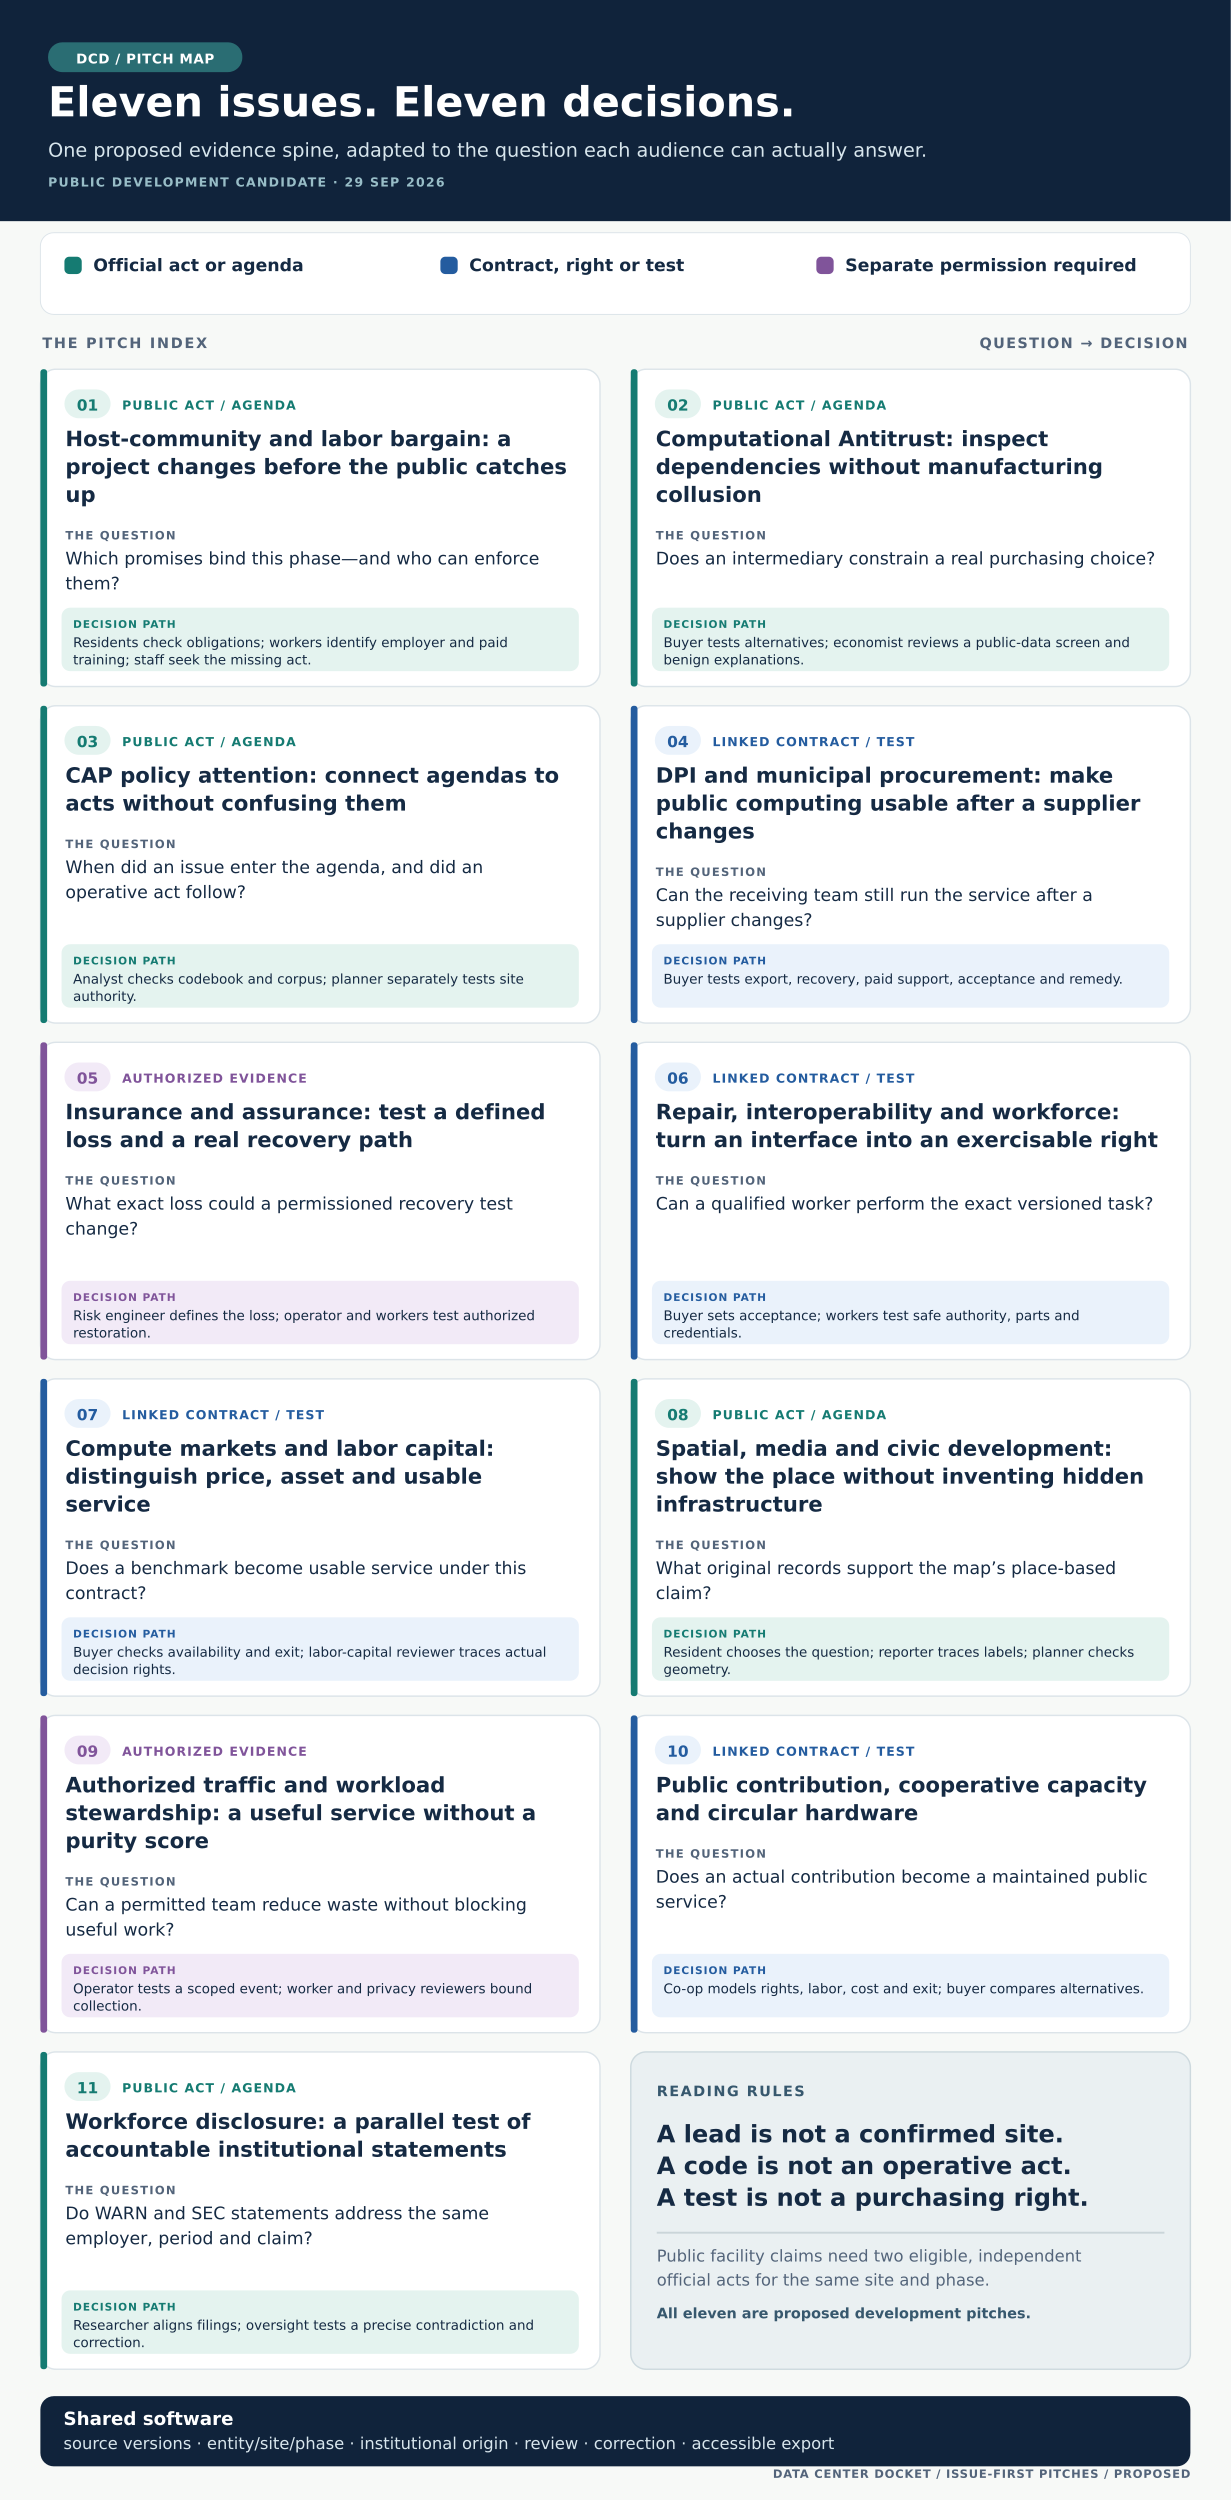
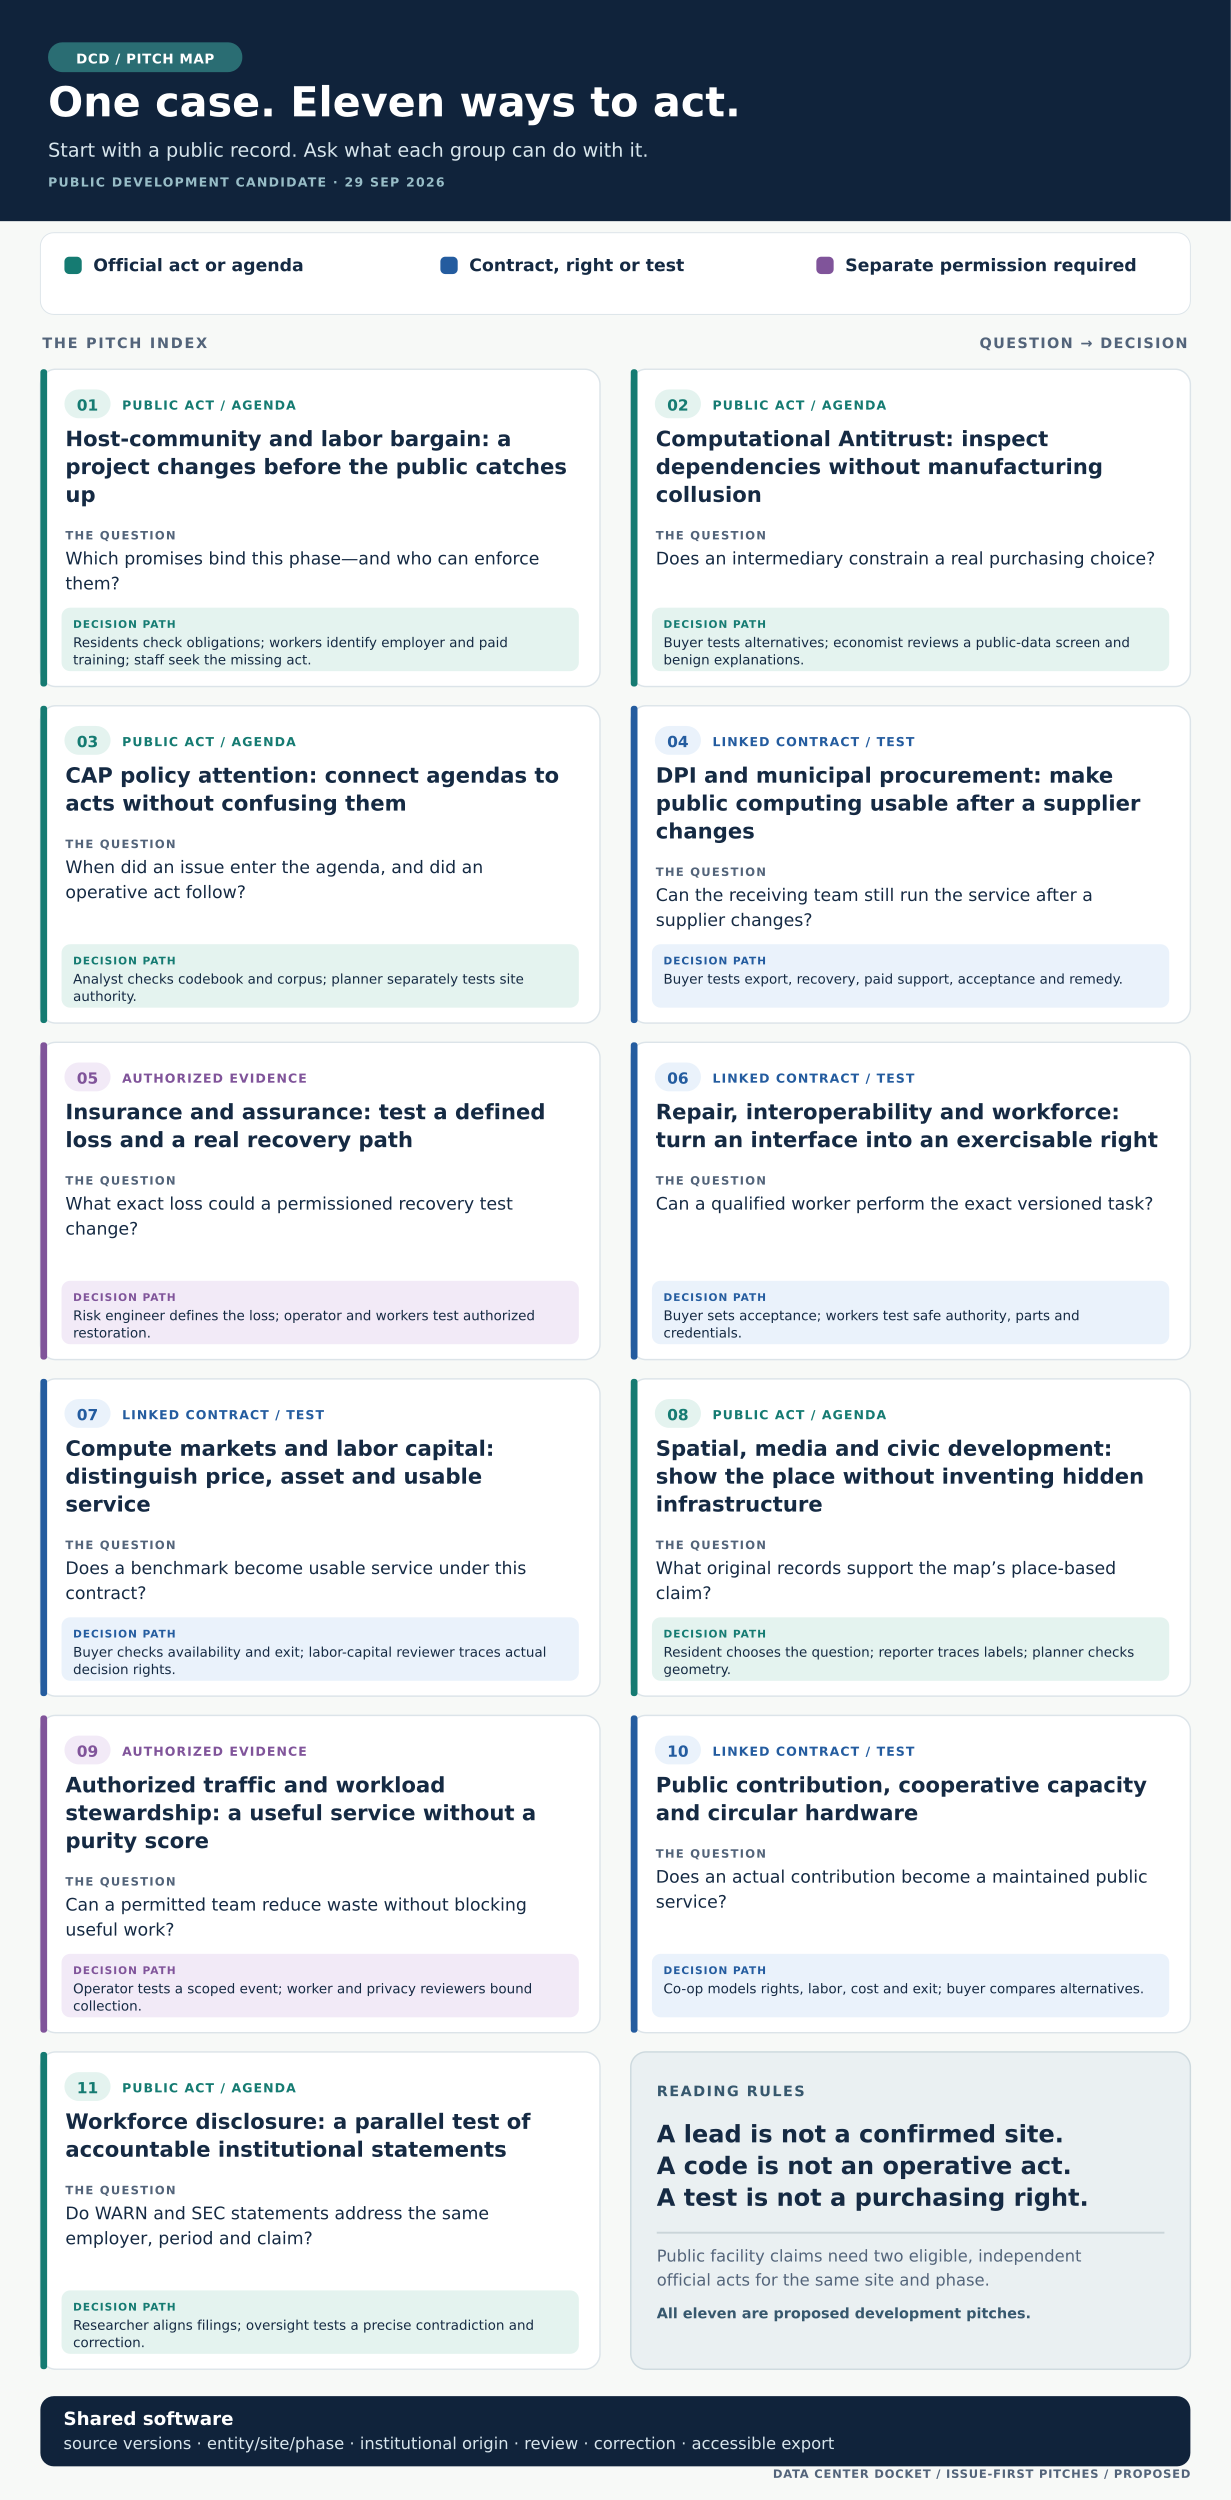
<svg xmlns="http://www.w3.org/2000/svg" width="1280" height="2600" viewBox="0 0 1280 2600" role="img" aria-labelledby="title desc">
  <rect x="0" y="0" width="1280" height="2600" rx="0" fill="#F7F9F7" />
  <rect x="0" y="0" width="1280" height="230" rx="0" fill="#10233B" />
  <rect x="50" y="44" width="202" height="31" rx="15" fill="#2A6D73" />
  <text x="151" y="66" fill="#FFFFFF" font-family="DejaVu Sans, Arial, sans-serif" font-weight="700" font-size="14" text-anchor="middle" letter-spacing="0.6">DCD  /  PITCH MAP</text>
-   <text x="50" y="121" fill="#FFFFFF" font-family="DejaVu Sans, Arial, sans-serif" font-weight="700" font-size="43">Eleven issues. Eleven decisions.</text>
-   <text x="50" y="163" fill="#D8E6ED" font-family="DejaVu Sans, Arial, sans-serif" font-weight="400" font-size="20">One proposed evidence spine, adapted to the question each audience can actually answer.</text>
+   <text x="50" y="121" fill="#FFFFFF" font-family="DejaVu Sans, Arial, sans-serif" font-weight="700" font-size="43">One case. Eleven ways to act.</text>
+   <text x="50" y="163" fill="#D8E6ED" font-family="DejaVu Sans, Arial, sans-serif" font-weight="400" font-size="20">Start with a public record. Ask what each group can do with it.</text>
  <text x="50" y="194" fill="#98BDC7" font-family="DejaVu Sans, Arial, sans-serif" font-weight="700" font-size="13" letter-spacing="1.3">PUBLIC DEVELOPMENT CANDIDATE  ·  29 SEP 2026</text>
  <rect x="42" y="242" width="1196" height="85" rx="14" fill="#FFFFFF" stroke="#DCE4E9" stroke-width="1" />
  <rect x="67" y="267" width="18" height="18" rx="5" fill="#157B72" />
  <text x="97" y="282" fill="#152A43" font-family="DejaVu Sans, Arial, sans-serif" font-weight="700" font-size="18">Official act or agenda</text>
  <rect x="458" y="267" width="18" height="18" rx="5" fill="#245C9F" />
  <text x="488" y="282" fill="#152A43" font-family="DejaVu Sans, Arial, sans-serif" font-weight="700" font-size="18">Contract, right or test</text>
  <rect x="849" y="267" width="18" height="18" rx="5" fill="#80549A" />
  <text x="879" y="282" fill="#152A43" font-family="DejaVu Sans, Arial, sans-serif" font-weight="700" font-size="18">Separate permission required</text>
  <text x="44" y="362" fill="#53647A" font-family="DejaVu Sans, Arial, sans-serif" font-weight="700" font-size="15" letter-spacing="1.8">THE PITCH INDEX</text>
  <text x="1235" y="362" fill="#53647A" font-family="DejaVu Sans, Arial, sans-serif" font-weight="700" font-size="15" text-anchor="end" letter-spacing="1.4">QUESTION  →  DECISION</text>
  <rect x="42" y="384" width="582" height="330" rx="16" fill="#FFFFFF" stroke="#DCE4E9" stroke-width="1.5" />
  <rect x="42" y="384" width="7" height="330" rx="3" fill="#157B72" />
  <rect x="67" y="405" width="48" height="30" rx="15" fill="#E4F3EF" />
  <text x="91" y="427" fill="#157B72" font-family="DejaVu Sans, Arial, sans-serif" font-weight="700" font-size="16" text-anchor="middle">01</text>
  <text x="127" y="426" fill="#157B72" font-family="DejaVu Sans, Arial, sans-serif" font-weight="700" font-size="13" letter-spacing="1.1">PUBLIC ACT / AGENDA</text>
  <text x="68" y="464" fill="#152A43" font-family="DejaVu Sans, Arial, sans-serif" font-weight="700" font-size="22">Host-community and labor bargain: a</text>
  <text x="68" y="493" fill="#152A43" font-family="DejaVu Sans, Arial, sans-serif" font-weight="700" font-size="22">project changes before the public catches</text>
  <text x="68" y="522" fill="#152A43" font-family="DejaVu Sans, Arial, sans-serif" font-weight="700" font-size="22">up</text>
  <text x="68" y="561" fill="#53647A" font-family="DejaVu Sans, Arial, sans-serif" font-weight="700" font-size="12" letter-spacing="1.3">THE QUESTION</text>
  <text x="68" y="587" fill="#152A43" font-family="DejaVu Sans, Arial, sans-serif" font-weight="400" font-size="18">Which promises bind this phase—and who can enforce</text>
  <text x="68" y="613" fill="#152A43" font-family="DejaVu Sans, Arial, sans-serif" font-weight="400" font-size="18">them?</text>
  <rect x="64" y="632" width="538" height="66" rx="9" fill="#E4F3EF" />
  <text x="76" y="653" fill="#157B72" font-family="DejaVu Sans, Arial, sans-serif" font-weight="700" font-size="11" letter-spacing="1.0">DECISION PATH</text>
  <text x="76" y="673" fill="#152A43" font-family="DejaVu Sans, Arial, sans-serif" font-weight="400" font-size="14">Residents check obligations; workers identify employer and paid</text>
  <text x="76" y="691" fill="#152A43" font-family="DejaVu Sans, Arial, sans-serif" font-weight="400" font-size="14">training; staff seek the missing act.</text>
  <rect x="656" y="384" width="582" height="330" rx="16" fill="#FFFFFF" stroke="#DCE4E9" stroke-width="1.5" />
  <rect x="656" y="384" width="7" height="330" rx="3" fill="#157B72" />
  <rect x="681" y="405" width="48" height="30" rx="15" fill="#E4F3EF" />
  <text x="705" y="427" fill="#157B72" font-family="DejaVu Sans, Arial, sans-serif" font-weight="700" font-size="16" text-anchor="middle">02</text>
  <text x="741" y="426" fill="#157B72" font-family="DejaVu Sans, Arial, sans-serif" font-weight="700" font-size="13" letter-spacing="1.1">PUBLIC ACT / AGENDA</text>
  <text x="682" y="464" fill="#152A43" font-family="DejaVu Sans, Arial, sans-serif" font-weight="700" font-size="22">Computational Antitrust: inspect</text>
  <text x="682" y="493" fill="#152A43" font-family="DejaVu Sans, Arial, sans-serif" font-weight="700" font-size="22">dependencies without manufacturing</text>
  <text x="682" y="522" fill="#152A43" font-family="DejaVu Sans, Arial, sans-serif" font-weight="700" font-size="22">collusion</text>
  <text x="682" y="561" fill="#53647A" font-family="DejaVu Sans, Arial, sans-serif" font-weight="700" font-size="12" letter-spacing="1.3">THE QUESTION</text>
  <text x="682" y="587" fill="#152A43" font-family="DejaVu Sans, Arial, sans-serif" font-weight="400" font-size="18">Does an intermediary constrain a real purchasing choice?</text>
  <rect x="678" y="632" width="538" height="66" rx="9" fill="#E4F3EF" />
  <text x="690" y="653" fill="#157B72" font-family="DejaVu Sans, Arial, sans-serif" font-weight="700" font-size="11" letter-spacing="1.0">DECISION PATH</text>
  <text x="690" y="673" fill="#152A43" font-family="DejaVu Sans, Arial, sans-serif" font-weight="400" font-size="14">Buyer tests alternatives; economist reviews a public-data screen and</text>
  <text x="690" y="691" fill="#152A43" font-family="DejaVu Sans, Arial, sans-serif" font-weight="400" font-size="14">benign explanations.</text>
  <rect x="42" y="734" width="582" height="330" rx="16" fill="#FFFFFF" stroke="#DCE4E9" stroke-width="1.5" />
  <rect x="42" y="734" width="7" height="330" rx="3" fill="#157B72" />
  <rect x="67" y="755" width="48" height="30" rx="15" fill="#E4F3EF" />
  <text x="91" y="777" fill="#157B72" font-family="DejaVu Sans, Arial, sans-serif" font-weight="700" font-size="16" text-anchor="middle">03</text>
  <text x="127" y="776" fill="#157B72" font-family="DejaVu Sans, Arial, sans-serif" font-weight="700" font-size="13" letter-spacing="1.1">PUBLIC ACT / AGENDA</text>
  <text x="68" y="814" fill="#152A43" font-family="DejaVu Sans, Arial, sans-serif" font-weight="700" font-size="22">CAP policy attention: connect agendas to</text>
  <text x="68" y="843" fill="#152A43" font-family="DejaVu Sans, Arial, sans-serif" font-weight="700" font-size="22">acts without confusing them</text>
  <text x="68" y="882" fill="#53647A" font-family="DejaVu Sans, Arial, sans-serif" font-weight="700" font-size="12" letter-spacing="1.3">THE QUESTION</text>
  <text x="68" y="908" fill="#152A43" font-family="DejaVu Sans, Arial, sans-serif" font-weight="400" font-size="18">When did an issue enter the agenda, and did an</text>
  <text x="68" y="934" fill="#152A43" font-family="DejaVu Sans, Arial, sans-serif" font-weight="400" font-size="18">operative act follow?</text>
  <rect x="64" y="982" width="538" height="66" rx="9" fill="#E4F3EF" />
  <text x="76" y="1003" fill="#157B72" font-family="DejaVu Sans, Arial, sans-serif" font-weight="700" font-size="11" letter-spacing="1.0">DECISION PATH</text>
  <text x="76" y="1023" fill="#152A43" font-family="DejaVu Sans, Arial, sans-serif" font-weight="400" font-size="14">Analyst checks codebook and corpus; planner separately tests site</text>
  <text x="76" y="1041" fill="#152A43" font-family="DejaVu Sans, Arial, sans-serif" font-weight="400" font-size="14">authority.</text>
  <rect x="656" y="734" width="582" height="330" rx="16" fill="#FFFFFF" stroke="#DCE4E9" stroke-width="1.5" />
  <rect x="656" y="734" width="7" height="330" rx="3" fill="#245C9F" />
  <rect x="681" y="755" width="48" height="30" rx="15" fill="#EAF2FB" />
  <text x="705" y="777" fill="#245C9F" font-family="DejaVu Sans, Arial, sans-serif" font-weight="700" font-size="16" text-anchor="middle">04</text>
  <text x="741" y="776" fill="#245C9F" font-family="DejaVu Sans, Arial, sans-serif" font-weight="700" font-size="13" letter-spacing="1.1">LINKED CONTRACT / TEST</text>
  <text x="682" y="814" fill="#152A43" font-family="DejaVu Sans, Arial, sans-serif" font-weight="700" font-size="22">DPI and municipal procurement: make</text>
  <text x="682" y="843" fill="#152A43" font-family="DejaVu Sans, Arial, sans-serif" font-weight="700" font-size="22">public computing usable after a supplier</text>
  <text x="682" y="872" fill="#152A43" font-family="DejaVu Sans, Arial, sans-serif" font-weight="700" font-size="22">changes</text>
  <text x="682" y="911" fill="#53647A" font-family="DejaVu Sans, Arial, sans-serif" font-weight="700" font-size="12" letter-spacing="1.3">THE QUESTION</text>
  <text x="682" y="937" fill="#152A43" font-family="DejaVu Sans, Arial, sans-serif" font-weight="400" font-size="18">Can the receiving team still run the service after a</text>
  <text x="682" y="963" fill="#152A43" font-family="DejaVu Sans, Arial, sans-serif" font-weight="400" font-size="18">supplier changes?</text>
  <rect x="678" y="982" width="538" height="66" rx="9" fill="#EAF2FB" />
  <text x="690" y="1003" fill="#245C9F" font-family="DejaVu Sans, Arial, sans-serif" font-weight="700" font-size="11" letter-spacing="1.0">DECISION PATH</text>
  <text x="690" y="1023" fill="#152A43" font-family="DejaVu Sans, Arial, sans-serif" font-weight="400" font-size="14">Buyer tests export, recovery, paid support, acceptance and remedy.</text>
  <rect x="42" y="1084" width="582" height="330" rx="16" fill="#FFFFFF" stroke="#DCE4E9" stroke-width="1.5" />
  <rect x="42" y="1084" width="7" height="330" rx="3" fill="#80549A" />
  <rect x="67" y="1105" width="48" height="30" rx="15" fill="#F2EAF7" />
  <text x="91" y="1127" fill="#80549A" font-family="DejaVu Sans, Arial, sans-serif" font-weight="700" font-size="16" text-anchor="middle">05</text>
  <text x="127" y="1126" fill="#80549A" font-family="DejaVu Sans, Arial, sans-serif" font-weight="700" font-size="13" letter-spacing="1.1">AUTHORIZED EVIDENCE</text>
  <text x="68" y="1164" fill="#152A43" font-family="DejaVu Sans, Arial, sans-serif" font-weight="700" font-size="22">Insurance and assurance: test a defined</text>
  <text x="68" y="1193" fill="#152A43" font-family="DejaVu Sans, Arial, sans-serif" font-weight="700" font-size="22">loss and a real recovery path</text>
  <text x="68" y="1232" fill="#53647A" font-family="DejaVu Sans, Arial, sans-serif" font-weight="700" font-size="12" letter-spacing="1.3">THE QUESTION</text>
  <text x="68" y="1258" fill="#152A43" font-family="DejaVu Sans, Arial, sans-serif" font-weight="400" font-size="18">What exact loss could a permissioned recovery test</text>
  <text x="68" y="1284" fill="#152A43" font-family="DejaVu Sans, Arial, sans-serif" font-weight="400" font-size="18">change?</text>
  <rect x="64" y="1332" width="538" height="66" rx="9" fill="#F2EAF7" />
  <text x="76" y="1353" fill="#80549A" font-family="DejaVu Sans, Arial, sans-serif" font-weight="700" font-size="11" letter-spacing="1.0">DECISION PATH</text>
  <text x="76" y="1373" fill="#152A43" font-family="DejaVu Sans, Arial, sans-serif" font-weight="400" font-size="14">Risk engineer defines the loss; operator and workers test authorized</text>
  <text x="76" y="1391" fill="#152A43" font-family="DejaVu Sans, Arial, sans-serif" font-weight="400" font-size="14">restoration.</text>
  <rect x="656" y="1084" width="582" height="330" rx="16" fill="#FFFFFF" stroke="#DCE4E9" stroke-width="1.5" />
  <rect x="656" y="1084" width="7" height="330" rx="3" fill="#245C9F" />
  <rect x="681" y="1105" width="48" height="30" rx="15" fill="#EAF2FB" />
  <text x="705" y="1127" fill="#245C9F" font-family="DejaVu Sans, Arial, sans-serif" font-weight="700" font-size="16" text-anchor="middle">06</text>
  <text x="741" y="1126" fill="#245C9F" font-family="DejaVu Sans, Arial, sans-serif" font-weight="700" font-size="13" letter-spacing="1.1">LINKED CONTRACT / TEST</text>
  <text x="682" y="1164" fill="#152A43" font-family="DejaVu Sans, Arial, sans-serif" font-weight="700" font-size="22">Repair, interoperability and workforce:</text>
  <text x="682" y="1193" fill="#152A43" font-family="DejaVu Sans, Arial, sans-serif" font-weight="700" font-size="22">turn an interface into an exercisable right</text>
  <text x="682" y="1232" fill="#53647A" font-family="DejaVu Sans, Arial, sans-serif" font-weight="700" font-size="12" letter-spacing="1.3">THE QUESTION</text>
  <text x="682" y="1258" fill="#152A43" font-family="DejaVu Sans, Arial, sans-serif" font-weight="400" font-size="18">Can a qualified worker perform the exact versioned task?</text>
  <rect x="678" y="1332" width="538" height="66" rx="9" fill="#EAF2FB" />
  <text x="690" y="1353" fill="#245C9F" font-family="DejaVu Sans, Arial, sans-serif" font-weight="700" font-size="11" letter-spacing="1.0">DECISION PATH</text>
  <text x="690" y="1373" fill="#152A43" font-family="DejaVu Sans, Arial, sans-serif" font-weight="400" font-size="14">Buyer sets acceptance; workers test safe authority, parts and</text>
  <text x="690" y="1391" fill="#152A43" font-family="DejaVu Sans, Arial, sans-serif" font-weight="400" font-size="14">credentials.</text>
  <rect x="42" y="1434" width="582" height="330" rx="16" fill="#FFFFFF" stroke="#DCE4E9" stroke-width="1.5" />
  <rect x="42" y="1434" width="7" height="330" rx="3" fill="#245C9F" />
  <rect x="67" y="1455" width="48" height="30" rx="15" fill="#EAF2FB" />
  <text x="91" y="1477" fill="#245C9F" font-family="DejaVu Sans, Arial, sans-serif" font-weight="700" font-size="16" text-anchor="middle">07</text>
  <text x="127" y="1476" fill="#245C9F" font-family="DejaVu Sans, Arial, sans-serif" font-weight="700" font-size="13" letter-spacing="1.1">LINKED CONTRACT / TEST</text>
  <text x="68" y="1514" fill="#152A43" font-family="DejaVu Sans, Arial, sans-serif" font-weight="700" font-size="22">Compute markets and labor capital:</text>
  <text x="68" y="1543" fill="#152A43" font-family="DejaVu Sans, Arial, sans-serif" font-weight="700" font-size="22">distinguish price, asset and usable</text>
  <text x="68" y="1572" fill="#152A43" font-family="DejaVu Sans, Arial, sans-serif" font-weight="700" font-size="22">service</text>
  <text x="68" y="1611" fill="#53647A" font-family="DejaVu Sans, Arial, sans-serif" font-weight="700" font-size="12" letter-spacing="1.3">THE QUESTION</text>
  <text x="68" y="1637" fill="#152A43" font-family="DejaVu Sans, Arial, sans-serif" font-weight="400" font-size="18">Does a benchmark become usable service under this</text>
  <text x="68" y="1663" fill="#152A43" font-family="DejaVu Sans, Arial, sans-serif" font-weight="400" font-size="18">contract?</text>
  <rect x="64" y="1682" width="538" height="66" rx="9" fill="#EAF2FB" />
  <text x="76" y="1703" fill="#245C9F" font-family="DejaVu Sans, Arial, sans-serif" font-weight="700" font-size="11" letter-spacing="1.0">DECISION PATH</text>
  <text x="76" y="1723" fill="#152A43" font-family="DejaVu Sans, Arial, sans-serif" font-weight="400" font-size="14">Buyer checks availability and exit; labor-capital reviewer traces actual</text>
  <text x="76" y="1741" fill="#152A43" font-family="DejaVu Sans, Arial, sans-serif" font-weight="400" font-size="14">decision rights.</text>
  <rect x="656" y="1434" width="582" height="330" rx="16" fill="#FFFFFF" stroke="#DCE4E9" stroke-width="1.5" />
  <rect x="656" y="1434" width="7" height="330" rx="3" fill="#157B72" />
  <rect x="681" y="1455" width="48" height="30" rx="15" fill="#E4F3EF" />
  <text x="705" y="1477" fill="#157B72" font-family="DejaVu Sans, Arial, sans-serif" font-weight="700" font-size="16" text-anchor="middle">08</text>
  <text x="741" y="1476" fill="#157B72" font-family="DejaVu Sans, Arial, sans-serif" font-weight="700" font-size="13" letter-spacing="1.1">PUBLIC ACT / AGENDA</text>
  <text x="682" y="1514" fill="#152A43" font-family="DejaVu Sans, Arial, sans-serif" font-weight="700" font-size="22">Spatial, media and civic development:</text>
  <text x="682" y="1543" fill="#152A43" font-family="DejaVu Sans, Arial, sans-serif" font-weight="700" font-size="22">show the place without inventing hidden</text>
  <text x="682" y="1572" fill="#152A43" font-family="DejaVu Sans, Arial, sans-serif" font-weight="700" font-size="22">infrastructure</text>
  <text x="682" y="1611" fill="#53647A" font-family="DejaVu Sans, Arial, sans-serif" font-weight="700" font-size="12" letter-spacing="1.3">THE QUESTION</text>
  <text x="682" y="1637" fill="#152A43" font-family="DejaVu Sans, Arial, sans-serif" font-weight="400" font-size="18">What original records support the map’s place-based</text>
  <text x="682" y="1663" fill="#152A43" font-family="DejaVu Sans, Arial, sans-serif" font-weight="400" font-size="18">claim?</text>
  <rect x="678" y="1682" width="538" height="66" rx="9" fill="#E4F3EF" />
  <text x="690" y="1703" fill="#157B72" font-family="DejaVu Sans, Arial, sans-serif" font-weight="700" font-size="11" letter-spacing="1.0">DECISION PATH</text>
  <text x="690" y="1723" fill="#152A43" font-family="DejaVu Sans, Arial, sans-serif" font-weight="400" font-size="14">Resident chooses the question; reporter traces labels; planner checks</text>
  <text x="690" y="1741" fill="#152A43" font-family="DejaVu Sans, Arial, sans-serif" font-weight="400" font-size="14">geometry.</text>
  <rect x="42" y="1784" width="582" height="330" rx="16" fill="#FFFFFF" stroke="#DCE4E9" stroke-width="1.5" />
  <rect x="42" y="1784" width="7" height="330" rx="3" fill="#80549A" />
  <rect x="67" y="1805" width="48" height="30" rx="15" fill="#F2EAF7" />
  <text x="91" y="1827" fill="#80549A" font-family="DejaVu Sans, Arial, sans-serif" font-weight="700" font-size="16" text-anchor="middle">09</text>
  <text x="127" y="1826" fill="#80549A" font-family="DejaVu Sans, Arial, sans-serif" font-weight="700" font-size="13" letter-spacing="1.1">AUTHORIZED EVIDENCE</text>
  <text x="68" y="1864" fill="#152A43" font-family="DejaVu Sans, Arial, sans-serif" font-weight="700" font-size="22">Authorized traffic and workload</text>
  <text x="68" y="1893" fill="#152A43" font-family="DejaVu Sans, Arial, sans-serif" font-weight="700" font-size="22">stewardship: a useful service without a</text>
  <text x="68" y="1922" fill="#152A43" font-family="DejaVu Sans, Arial, sans-serif" font-weight="700" font-size="22">purity score</text>
  <text x="68" y="1961" fill="#53647A" font-family="DejaVu Sans, Arial, sans-serif" font-weight="700" font-size="12" letter-spacing="1.3">THE QUESTION</text>
  <text x="68" y="1987" fill="#152A43" font-family="DejaVu Sans, Arial, sans-serif" font-weight="400" font-size="18">Can a permitted team reduce waste without blocking</text>
  <text x="68" y="2013" fill="#152A43" font-family="DejaVu Sans, Arial, sans-serif" font-weight="400" font-size="18">useful work?</text>
  <rect x="64" y="2032" width="538" height="66" rx="9" fill="#F2EAF7" />
  <text x="76" y="2053" fill="#80549A" font-family="DejaVu Sans, Arial, sans-serif" font-weight="700" font-size="11" letter-spacing="1.0">DECISION PATH</text>
  <text x="76" y="2073" fill="#152A43" font-family="DejaVu Sans, Arial, sans-serif" font-weight="400" font-size="14">Operator tests a scoped event; worker and privacy reviewers bound</text>
  <text x="76" y="2091" fill="#152A43" font-family="DejaVu Sans, Arial, sans-serif" font-weight="400" font-size="14">collection.</text>
  <rect x="656" y="1784" width="582" height="330" rx="16" fill="#FFFFFF" stroke="#DCE4E9" stroke-width="1.5" />
  <rect x="656" y="1784" width="7" height="330" rx="3" fill="#245C9F" />
  <rect x="681" y="1805" width="48" height="30" rx="15" fill="#EAF2FB" />
  <text x="705" y="1827" fill="#245C9F" font-family="DejaVu Sans, Arial, sans-serif" font-weight="700" font-size="16" text-anchor="middle">10</text>
  <text x="741" y="1826" fill="#245C9F" font-family="DejaVu Sans, Arial, sans-serif" font-weight="700" font-size="13" letter-spacing="1.1">LINKED CONTRACT / TEST</text>
  <text x="682" y="1864" fill="#152A43" font-family="DejaVu Sans, Arial, sans-serif" font-weight="700" font-size="22">Public contribution, cooperative capacity</text>
  <text x="682" y="1893" fill="#152A43" font-family="DejaVu Sans, Arial, sans-serif" font-weight="700" font-size="22">and circular hardware</text>
  <text x="682" y="1932" fill="#53647A" font-family="DejaVu Sans, Arial, sans-serif" font-weight="700" font-size="12" letter-spacing="1.3">THE QUESTION</text>
  <text x="682" y="1958" fill="#152A43" font-family="DejaVu Sans, Arial, sans-serif" font-weight="400" font-size="18">Does an actual contribution become a maintained public</text>
  <text x="682" y="1984" fill="#152A43" font-family="DejaVu Sans, Arial, sans-serif" font-weight="400" font-size="18">service?</text>
  <rect x="678" y="2032" width="538" height="66" rx="9" fill="#EAF2FB" />
  <text x="690" y="2053" fill="#245C9F" font-family="DejaVu Sans, Arial, sans-serif" font-weight="700" font-size="11" letter-spacing="1.0">DECISION PATH</text>
  <text x="690" y="2073" fill="#152A43" font-family="DejaVu Sans, Arial, sans-serif" font-weight="400" font-size="14">Co-op models rights, labor, cost and exit; buyer compares alternatives.</text>
  <rect x="42" y="2134" width="582" height="330" rx="16" fill="#FFFFFF" stroke="#DCE4E9" stroke-width="1.5" />
  <rect x="42" y="2134" width="7" height="330" rx="3" fill="#157B72" />
  <rect x="67" y="2155" width="48" height="30" rx="15" fill="#E4F3EF" />
  <text x="91" y="2177" fill="#157B72" font-family="DejaVu Sans, Arial, sans-serif" font-weight="700" font-size="16" text-anchor="middle">11</text>
  <text x="127" y="2176" fill="#157B72" font-family="DejaVu Sans, Arial, sans-serif" font-weight="700" font-size="13" letter-spacing="1.1">PUBLIC ACT / AGENDA</text>
  <text x="68" y="2214" fill="#152A43" font-family="DejaVu Sans, Arial, sans-serif" font-weight="700" font-size="22">Workforce disclosure: a parallel test of</text>
  <text x="68" y="2243" fill="#152A43" font-family="DejaVu Sans, Arial, sans-serif" font-weight="700" font-size="22">accountable institutional statements</text>
  <text x="68" y="2282" fill="#53647A" font-family="DejaVu Sans, Arial, sans-serif" font-weight="700" font-size="12" letter-spacing="1.3">THE QUESTION</text>
  <text x="68" y="2308" fill="#152A43" font-family="DejaVu Sans, Arial, sans-serif" font-weight="400" font-size="18">Do WARN and SEC statements address the same</text>
  <text x="68" y="2334" fill="#152A43" font-family="DejaVu Sans, Arial, sans-serif" font-weight="400" font-size="18">employer, period and claim?</text>
  <rect x="64" y="2382" width="538" height="66" rx="9" fill="#E4F3EF" />
  <text x="76" y="2403" fill="#157B72" font-family="DejaVu Sans, Arial, sans-serif" font-weight="700" font-size="11" letter-spacing="1.0">DECISION PATH</text>
  <text x="76" y="2423" fill="#152A43" font-family="DejaVu Sans, Arial, sans-serif" font-weight="400" font-size="14">Researcher aligns filings; oversight tests a precise contradiction and</text>
  <text x="76" y="2441" fill="#152A43" font-family="DejaVu Sans, Arial, sans-serif" font-weight="400" font-size="14">correction.</text>
  <rect x="656" y="2134" width="582" height="330" rx="16" fill="#EAF0F2" stroke="#CDD9DE" stroke-width="1.5" />
  <text x="683" y="2180" fill="#37586E" font-family="DejaVu Sans, Arial, sans-serif" font-weight="700" font-size="15" letter-spacing="1.5">READING RULES</text>
  <text x="683" y="2228" fill="#152A43" font-family="DejaVu Sans, Arial, sans-serif" font-weight="700" font-size="25">A lead is not a confirmed site.</text>
  <text x="683" y="2261" fill="#152A43" font-family="DejaVu Sans, Arial, sans-serif" font-weight="700" font-size="25">A code is not an operative act.</text>
  <text x="683" y="2294" fill="#152A43" font-family="DejaVu Sans, Arial, sans-serif" font-weight="700" font-size="25">A test is not a purchasing right.</text>
  <rect x="683" y="2321" width="528" height="2" rx="0" fill="#CAD5D9" />
  <text x="683" y="2352" fill="#53647A" font-family="DejaVu Sans, Arial, sans-serif" font-weight="400" font-size="17">Public facility claims need two eligible, independent</text>
  <text x="683" y="2377" fill="#53647A" font-family="DejaVu Sans, Arial, sans-serif" font-weight="400" font-size="17">official acts for the same site and phase.</text>
  <text x="683" y="2411" fill="#37586E" font-family="DejaVu Sans, Arial, sans-serif" font-weight="700" font-size="15">All eleven are proposed development pitches.</text>
  <rect x="42" y="2492" width="1196" height="73" rx="14" fill="#10233B" />
  <text x="66" y="2522" fill="#FFFFFF" font-family="DejaVu Sans, Arial, sans-serif" font-weight="700" font-size="19">Shared software</text>
  <text x="66" y="2547" fill="#D8E6ED" font-family="DejaVu Sans, Arial, sans-serif" font-weight="400" font-size="17">source versions · entity/site/phase · institutional origin · review · correction · accessible export</text>
  <text x="1238" y="2577" fill="#53647A" font-family="DejaVu Sans, Arial, sans-serif" font-weight="700" font-size="12" text-anchor="end" letter-spacing="0.8">DATA CENTER DOCKET  /  ISSUE-FIRST PITCHES  /  PROPOSED</text>
</svg>
